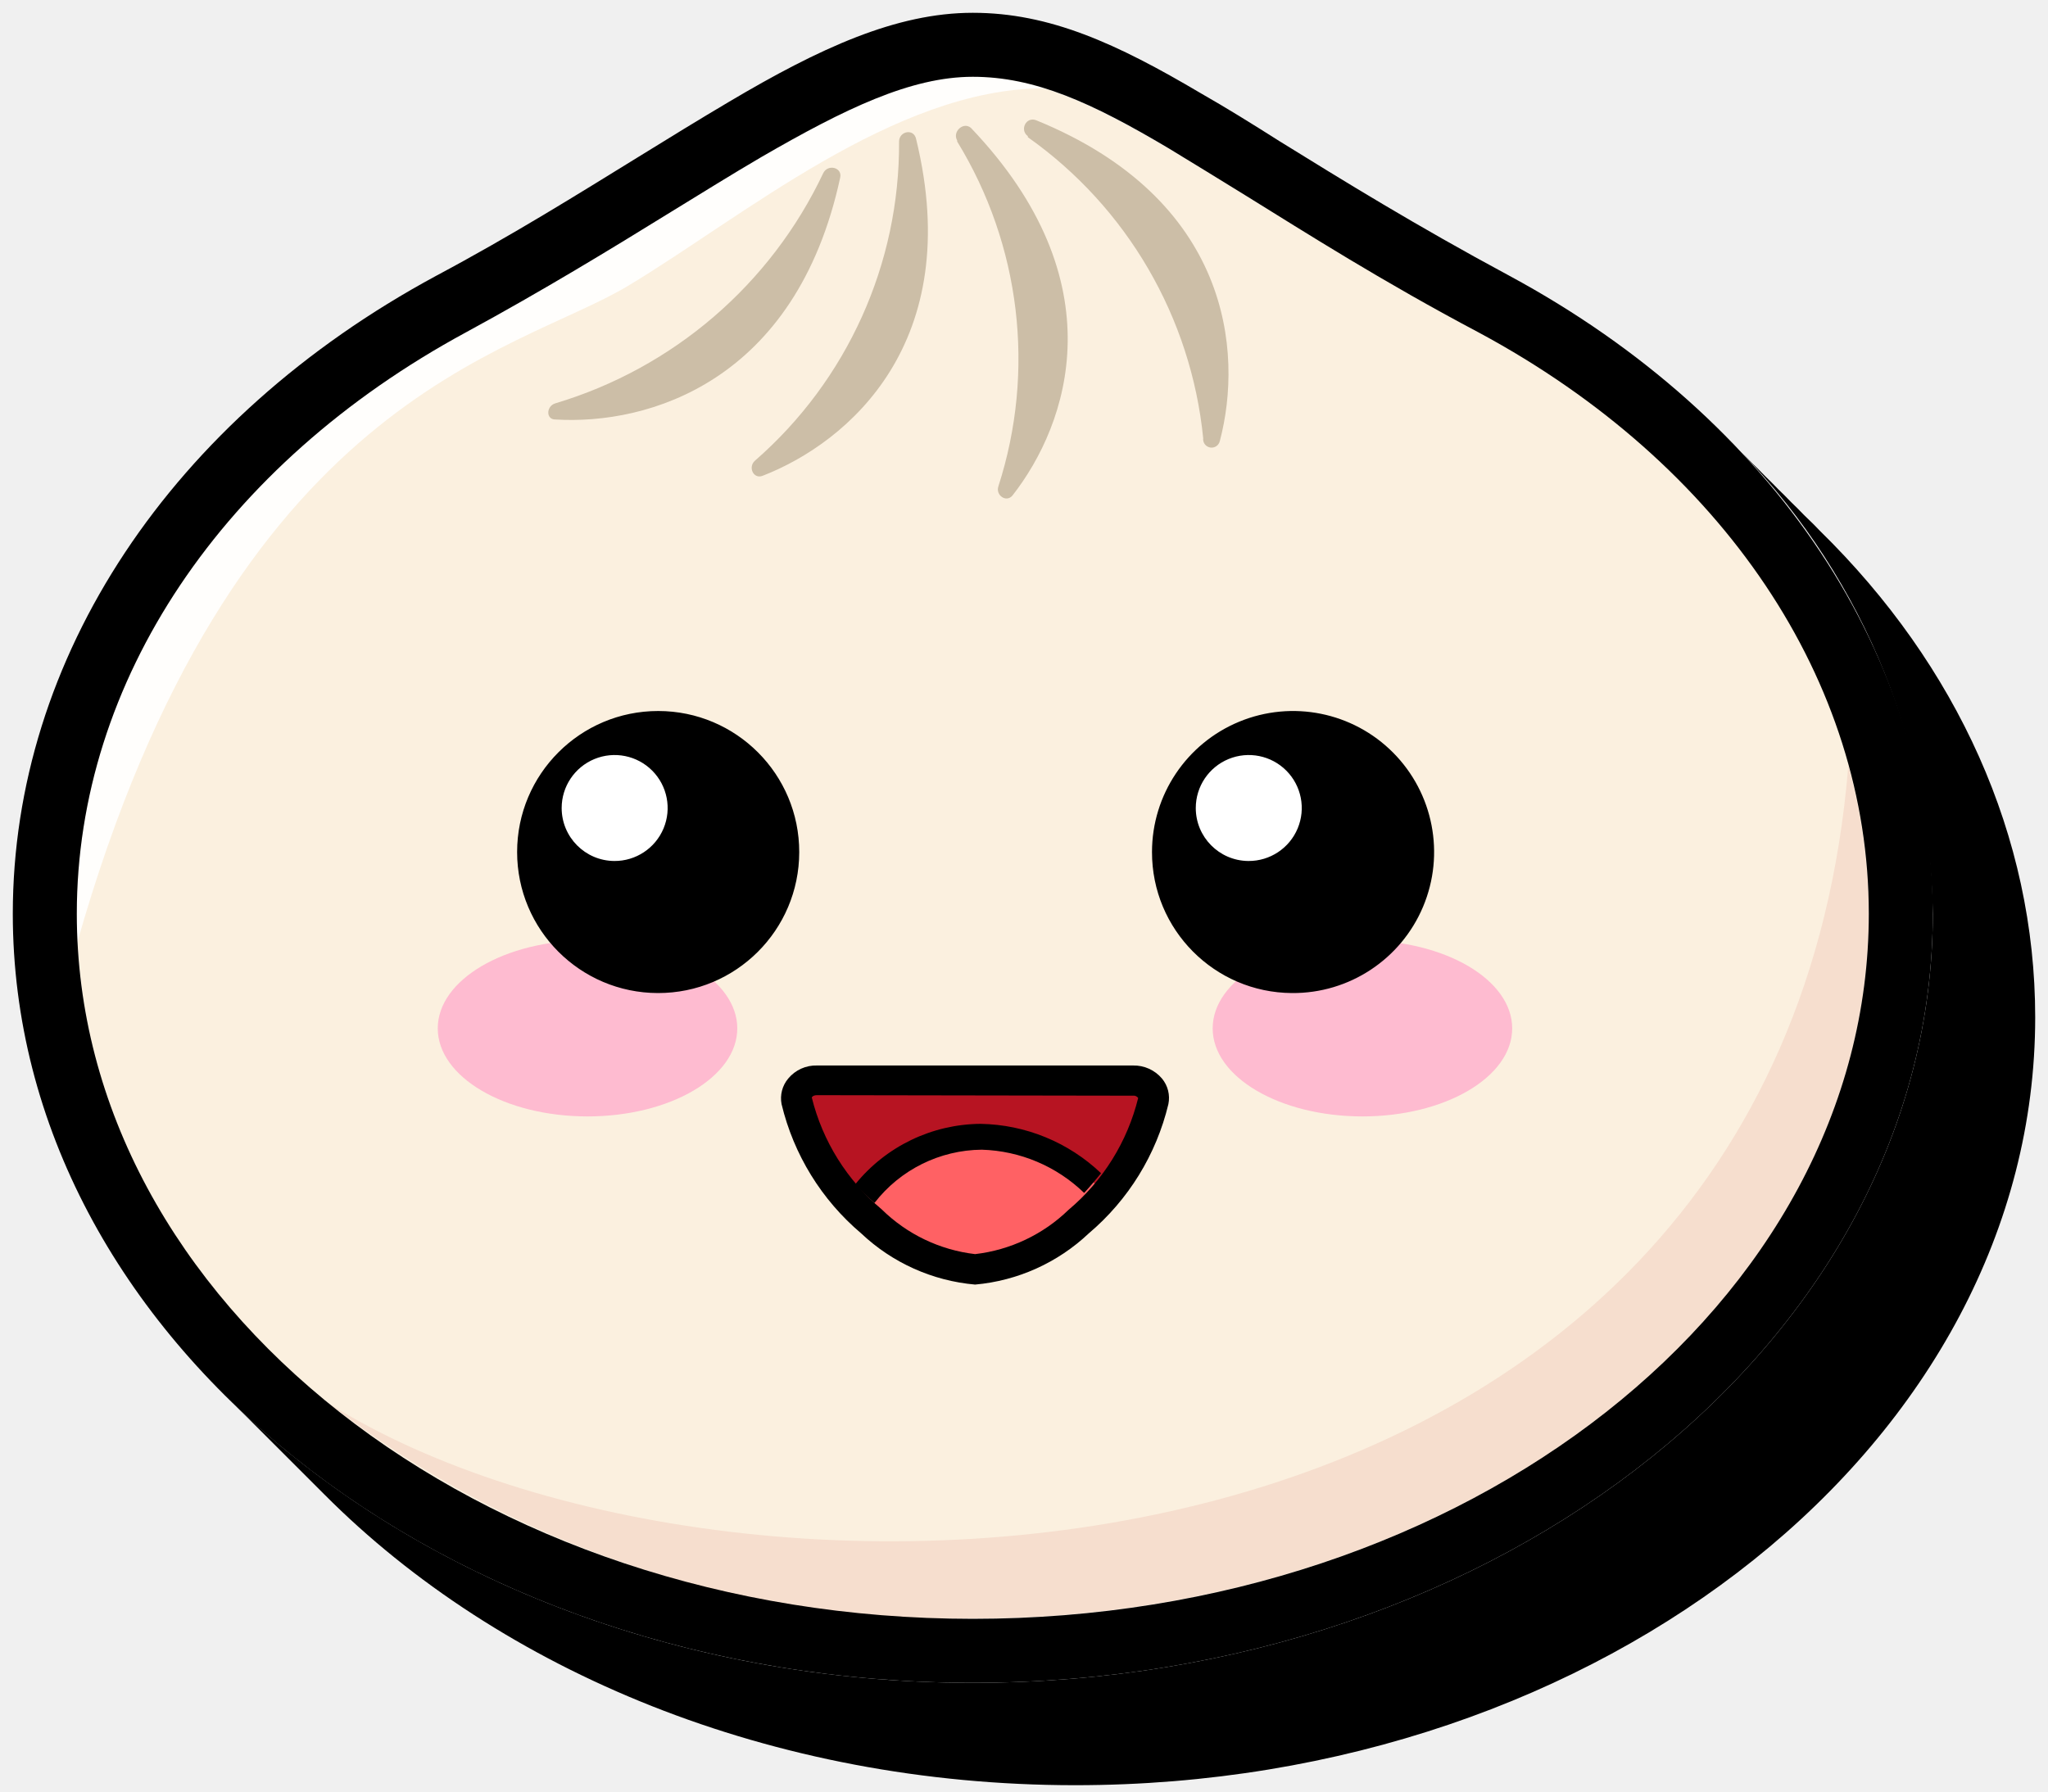
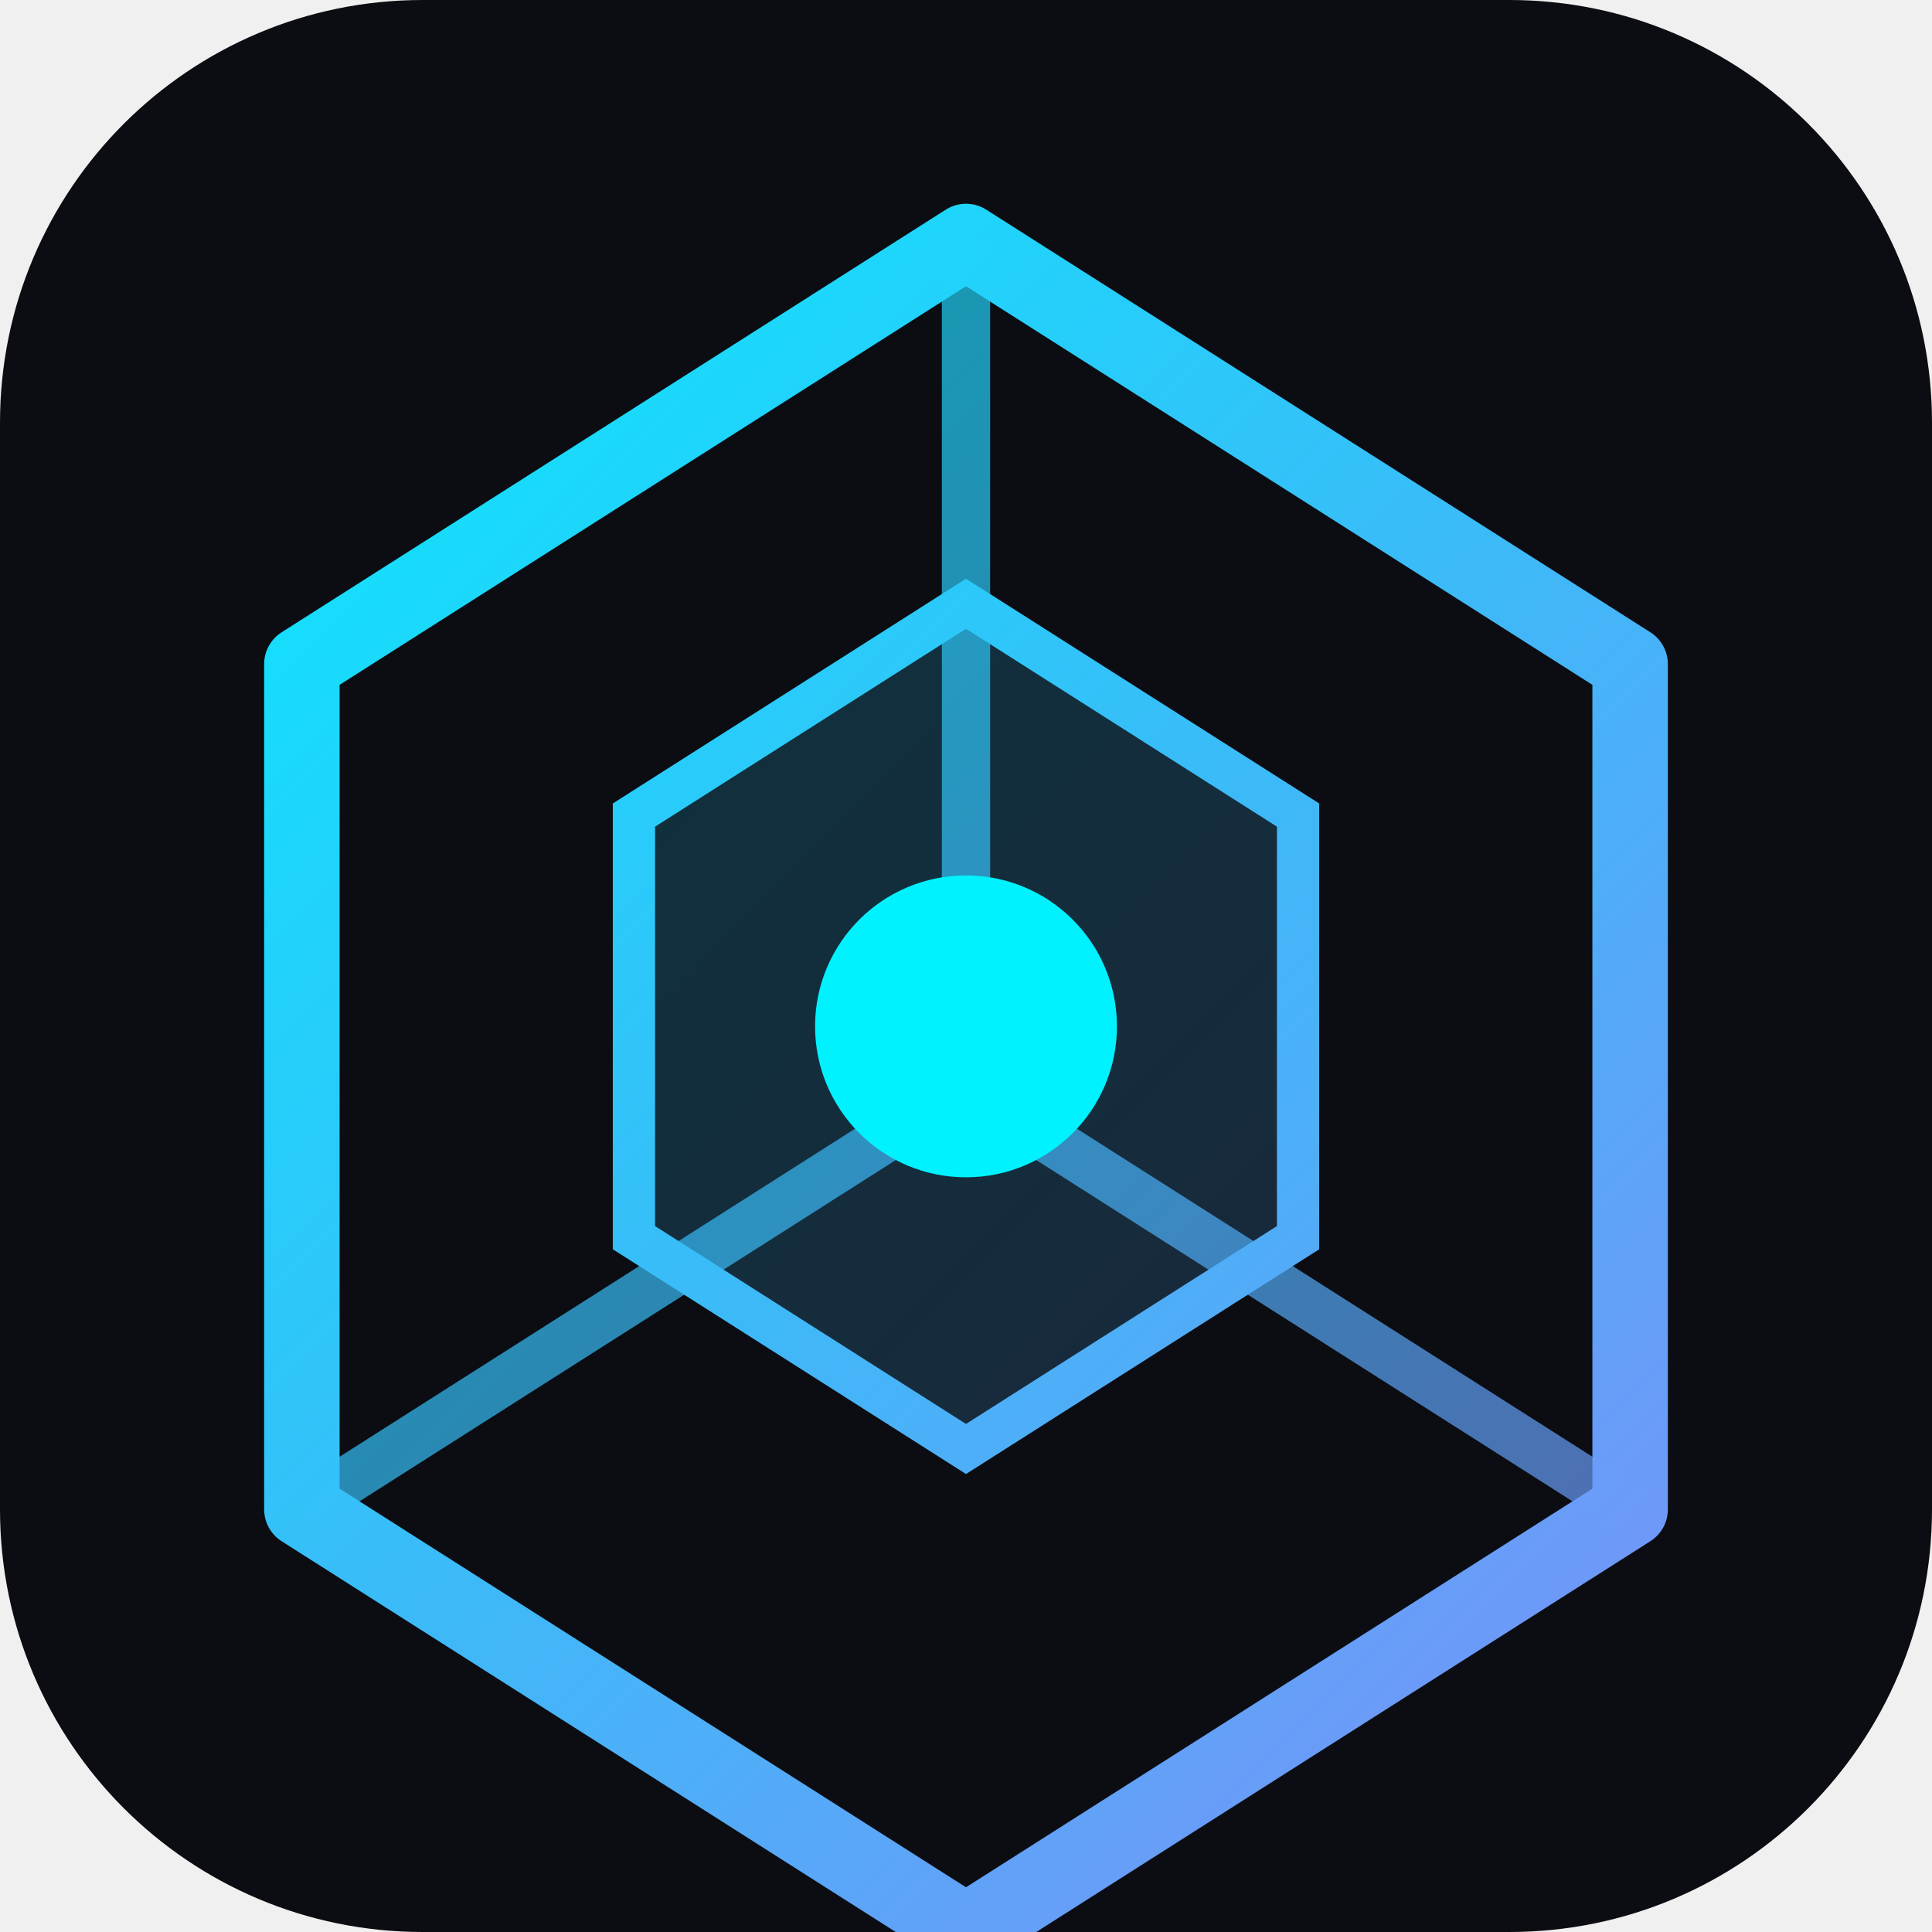
- <svg xmlns="http://www.w3.org/2000/svg" id="Bun" viewBox="0 0 80 70">
-   <path id="Shadow" d="M71.09,20.74c-.16-.17-.33-.34-.5-.5s-.33-.34-.5-.5-.33-.34-.5-.5-.33-.34-.5-.5-.33-.34-.5-.5-.33-.34-.5-.5-.33-.34-.5-.5A26.46,26.46,0,0,1,75.5,35.7c0,16.57-16.82,30.05-37.5,30.05-11.58,0-21.94-4.23-28.83-10.86l.5.5.5.5.5.5.5.5.5.5.5.5.5.5C19.55,65.3,30.14,69.75,42,69.75c20.68,0,37.5-13.48,37.5-30C79.5,32.69,76.46,26,71.09,20.74Z" />
-   <g id="Body">
-     <path id="Background" d="M73,35.7c0,15.21-15.67,27.54-35,27.54S3,50.91,3,35.7C3,26.27,9,17.94,18.22,13S33.18,3,38,3s8.94,4.13,19.78,10C67,17.94,73,26.27,73,35.7Z" style="fill:#fbf0df" />
-     <path id="Bottom_Shadow" data-name="Bottom Shadow" d="M73,35.7a21.67,21.67,0,0,0-.8-5.78c-2.73,33.3-43.35,34.9-59.32,24.94A40,40,0,0,0,38,63.24C57.3,63.24,73,50.89,73,35.7Z" style="fill:#f6dece" />
-     <path id="Light_Shine" data-name="Light Shine" d="M24.53,11.17C29,8.49,34.94,3.46,40.78,3.45A9.29,9.29,0,0,0,38,3c-2.42,0-5,1.25-8.25,3.13-1.13.66-2.3,1.39-3.54,2.15-2.33,1.44-5,3.07-8,4.7C8.69,18.13,3,26.62,3,35.7c0,.4,0,.8,0,1.19C9.06,15.48,20.07,13.85,24.53,11.17Z" style="fill:#fffefc" />
-     <path id="Top" d="M35.12,5.53A16.41,16.41,0,0,1,29.49,18c-.28.25-.06.73.3.59,3.37-1.31,7.92-5.23,6-13.14C35.71,5,35.12,5.12,35.12,5.53Zm2.27,0A16.24,16.24,0,0,1,39,19c-.12.35.31.65.55.36C41.74,16.56,43.65,11,37.93,5,37.64,4.74,37.19,5.14,37.39,5.49Zm2.76-.17A16.42,16.42,0,0,1,47,17.12a.33.33,0,0,0,.65.11c.92-3.49.4-9.44-7.17-12.53C40.08,4.54,39.82,5.08,40.15,5.32ZM21.69,15.76a16.94,16.94,0,0,0,10.47-9c.18-.36.75-.22.66.18-1.73,8-7.52,9.67-11.12,9.45C21.32,16.4,21.33,15.87,21.69,15.76Z" style="fill:#ccbea7;fill-rule:evenodd" />
-     <path id="Outline" d="M38,65.75C17.32,65.75.5,52.27.5,35.7c0-10,6.18-19.33,16.53-24.92,3-1.6,5.57-3.21,7.86-4.62,1.26-.78,2.45-1.51,3.6-2.19C32,1.89,35,.5,38,.5s5.62,1.2,8.9,3.14c1,.57,2,1.19,3.07,1.87,2.49,1.54,5.3,3.28,9,5.27C69.32,16.37,75.5,25.69,75.5,35.7,75.5,52.27,58.68,65.75,38,65.75ZM38,3c-2.42,0-5,1.25-8.25,3.13-1.13.66-2.3,1.39-3.54,2.15-2.33,1.44-5,3.07-8,4.7C8.69,18.13,3,26.62,3,35.7,3,50.89,18.7,63.25,38,63.25S73,50.89,73,35.7C73,26.62,67.31,18.13,57.78,13,54,11,51.05,9.12,48.66,7.64c-1.09-.67-2.09-1.29-3-1.84C42.63,4,40.42,3,38,3Z" />
-   </g>
-   <g id="Mouth">
-     <g id="Background-2" data-name="Background">
-       <path d="M45.05,43a8.93,8.93,0,0,1-2.92,4.71,6.81,6.81,0,0,1-4,1.88A6.84,6.84,0,0,1,34,47.71,8.93,8.93,0,0,1,31.12,43a.72.72,0,0,1,.8-.81H44.26A.72.72,0,0,1,45.05,43Z" style="fill:#b71422" />
-     </g>
-     <g id="Tongue">
-       <path id="Background-3" data-name="Background" d="M34,47.79a6.91,6.91,0,0,0,4.12,1.9,6.91,6.91,0,0,0,4.11-1.9,10.63,10.63,0,0,0,1-1.07,6.83,6.83,0,0,0-4.9-2.31,6.15,6.15,0,0,0-5,2.78C33.56,47.4,33.76,47.6,34,47.79Z" style="fill:#ff6164" />
-       <path id="Outline-2" data-name="Outline" d="M34.16,47a5.36,5.36,0,0,1,4.19-2.08,6,6,0,0,1,4,1.69c.23-.25.45-.51.66-.77a7,7,0,0,0-4.71-1.93,6.36,6.36,0,0,0-4.89,2.36A9.53,9.53,0,0,0,34.16,47Z" />
-     </g>
-     <path id="Outline-3" data-name="Outline" d="M38.09,50.19a7.42,7.42,0,0,1-4.45-2,9.52,9.52,0,0,1-3.11-5.05,1.2,1.2,0,0,1,.26-1,1.41,1.41,0,0,1,1.13-.51H44.26a1.44,1.44,0,0,1,1.13.51,1.19,1.19,0,0,1,.25,1h0a9.52,9.52,0,0,1-3.11,5.05A7.42,7.42,0,0,1,38.09,50.19Zm-6.17-7.4c-.16,0-.2.07-.21.09a8.29,8.29,0,0,0,2.73,4.37A6.23,6.23,0,0,0,38.09,49a6.28,6.28,0,0,0,3.65-1.73,8.3,8.3,0,0,0,2.72-4.37.21.21,0,0,0-.2-.09Z" />
-   </g>
-   <g id="Face">
-     <ellipse id="Right_Blush" data-name="Right Blush" cx="53.22" cy="40.18" rx="5.85" ry="3.44" style="fill:#febbd0" />
-     <ellipse id="Left_Bluch" data-name="Left Bluch" cx="22.95" cy="40.18" rx="5.85" ry="3.44" style="fill:#febbd0" />
-     <path id="Eyes" d="M25.7,38.8a5.51,5.51,0,1,0-5.5-5.51A5.51,5.51,0,0,0,25.7,38.8Zm24.77,0A5.51,5.51,0,1,0,45,33.29,5.5,5.5,0,0,0,50.47,38.8Z" style="fill-rule:evenodd" />
-     <path id="Iris" d="M24,33.64a2.07,2.07,0,1,0-2.06-2.07A2.07,2.07,0,0,0,24,33.64Zm24.77,0a2.07,2.07,0,1,0-2.06-2.07A2.07,2.07,0,0,0,48.75,33.64Z" style="fill:#fff;fill-rule:evenodd" />
-   </g>
+ <svg xmlns="http://www.w3.org/2000/svg" viewBox="0 0 64 64" fill="none">
+   <defs>
+     <linearGradient id="prism" x1="4" y1="4" x2="60" y2="60" gradientUnits="userSpaceOnUse">
+       <stop stop-color="#00F2FE" />
+       <stop offset="0.5" stop-color="#38BDF8" />
+       <stop offset="1" stop-color="#818CF8" />
+     </linearGradient>
+   </defs>
+   <rect width="64" height="64" rx="14" fill="#0B0D12" />
+   <path d="M32 8L54 22V50L32 64L10 50V22L32 8Z" stroke="url(#prism)" stroke-width="2.5" stroke-linejoin="round" />
+   <path d="M32 8V36M54 50L32 36M10 50L32 36" stroke="url(#prism)" stroke-width="1.6" stroke-opacity="0.7" />
+   <polygon points="32,20 43,27 43,41 32,48 21,41 21,27" fill="url(#prism)" fill-opacity="0.18" stroke="url(#prism)" stroke-width="1.4" />
+   <circle cx="32" cy="34" r="5" fill="#00F2FE" />
</svg>
